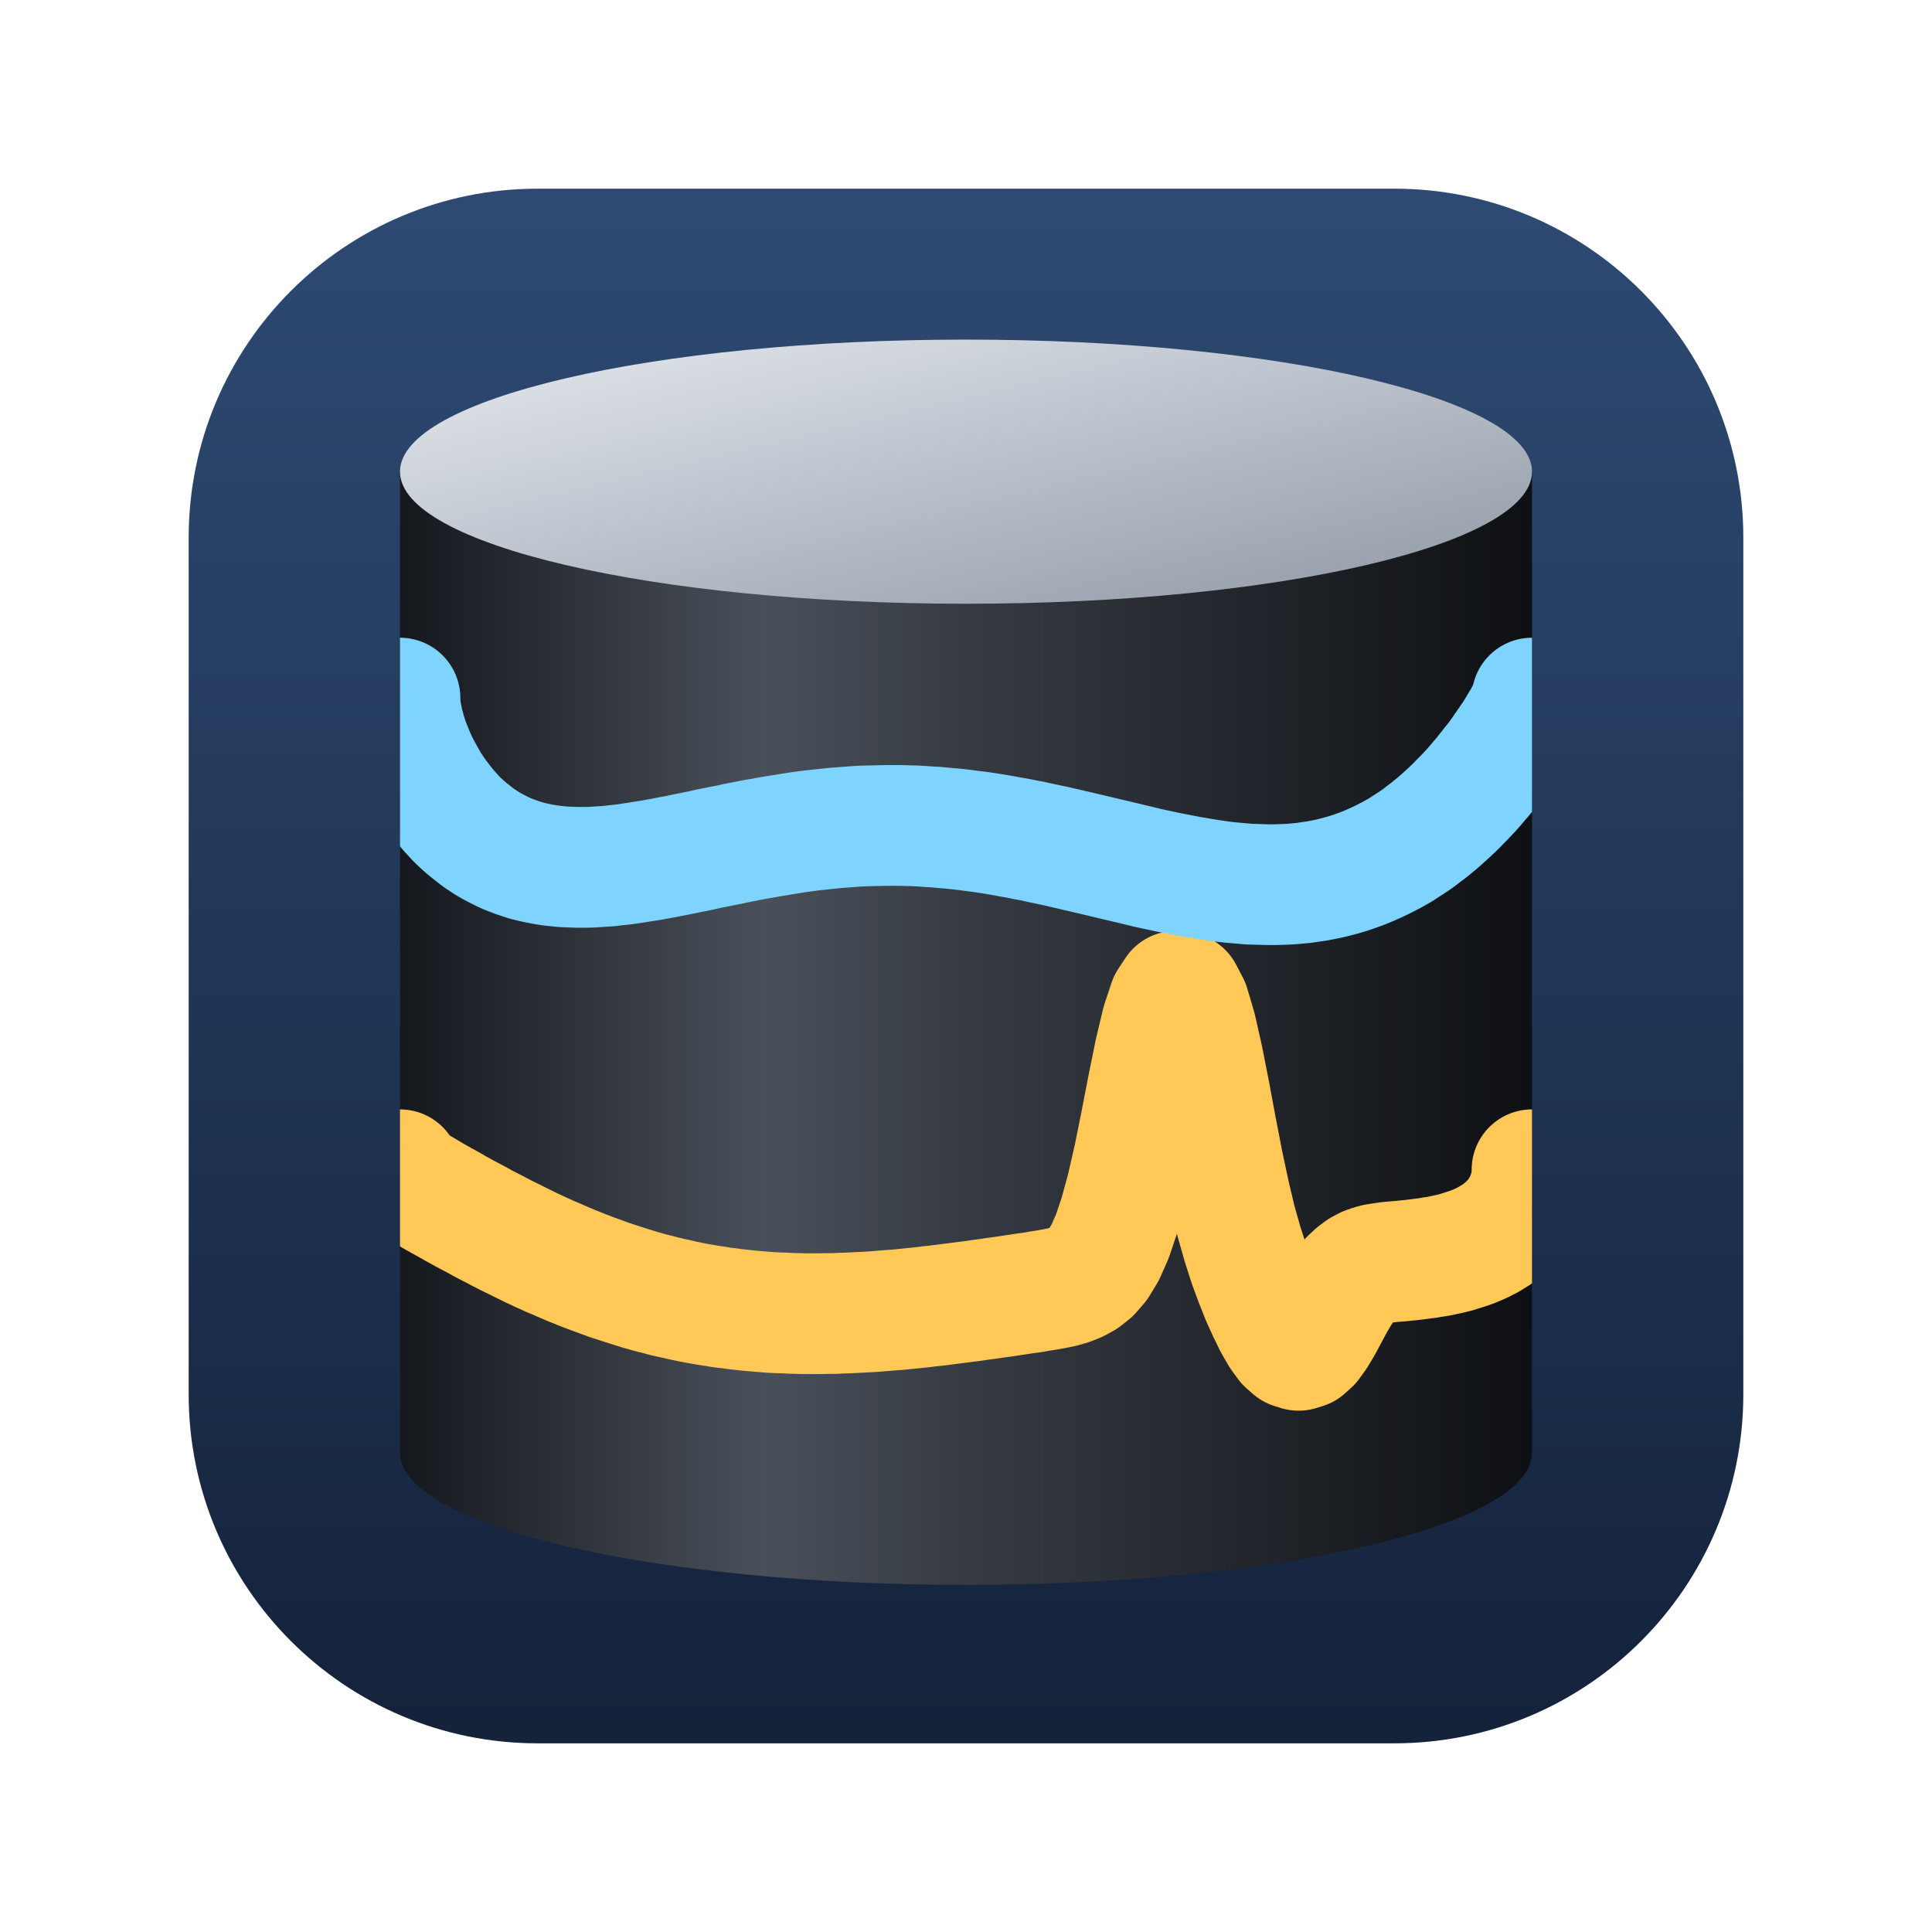
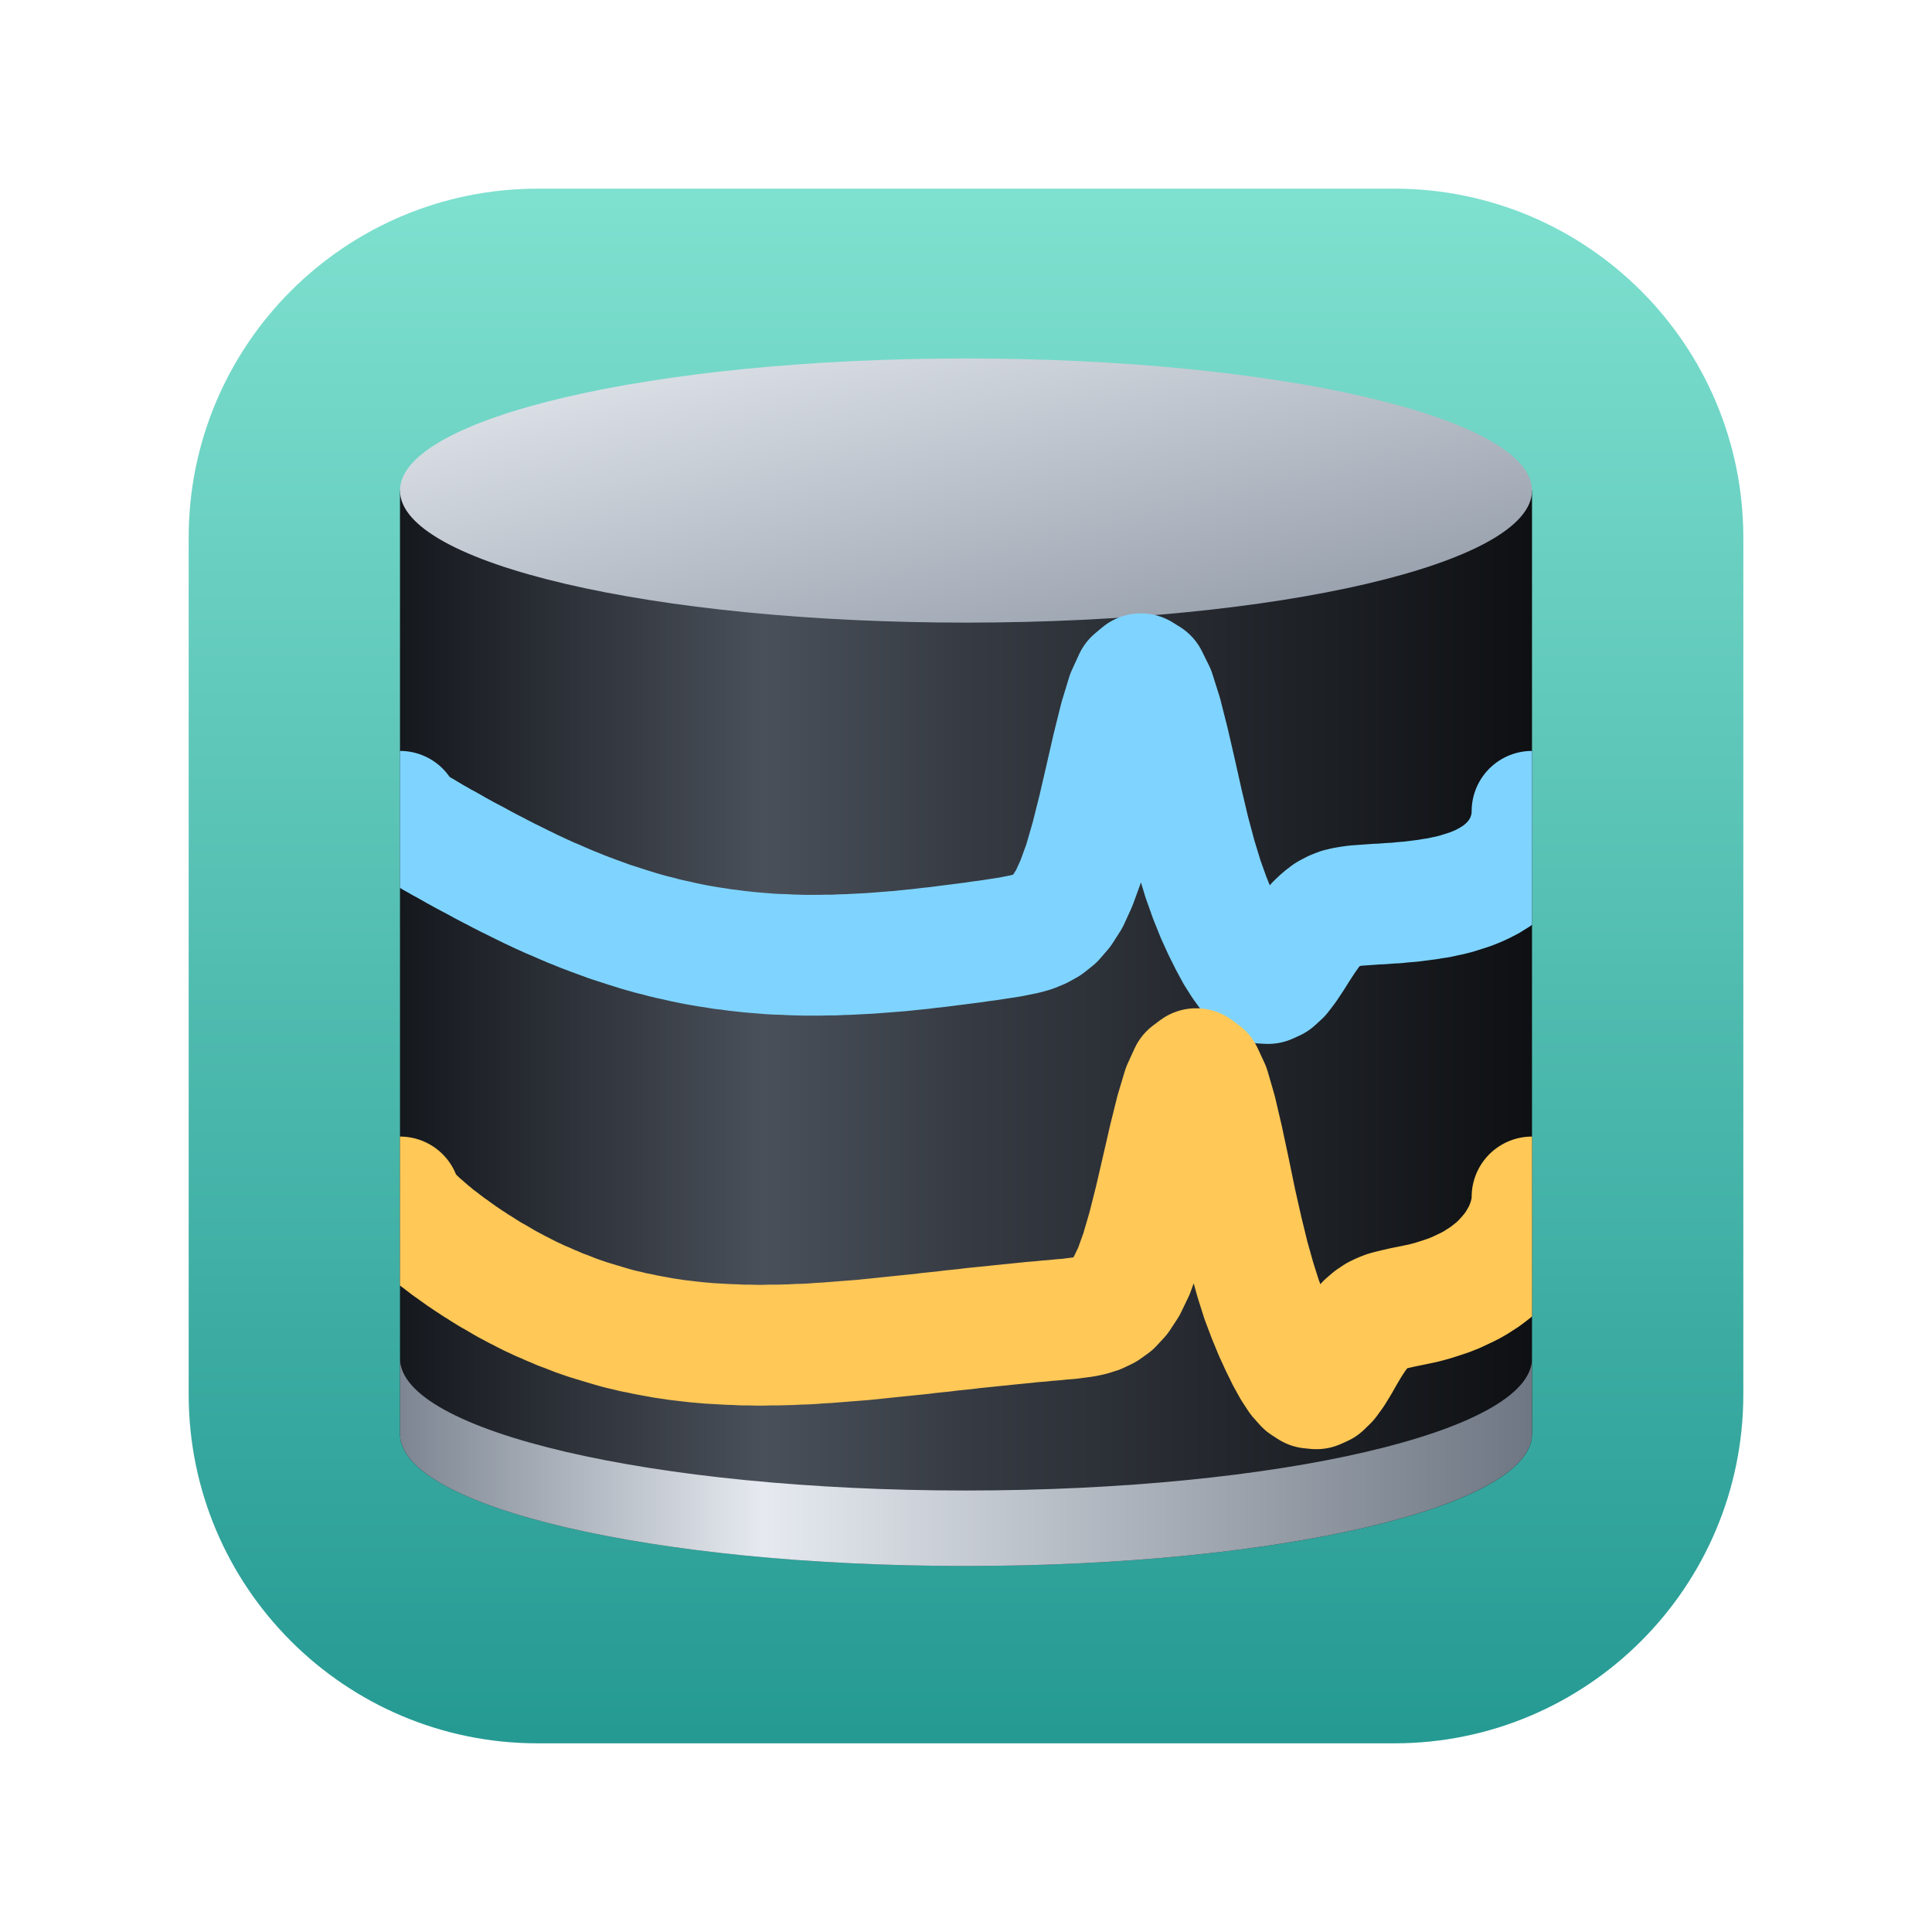
<svg xmlns="http://www.w3.org/2000/svg" viewBox="0 0 1024 1024" width="1024" height="1024">
  <defs>
    <linearGradient id="bg" x1="0" y1="0" x2="0" y2="1">
-       <stop offset="0" stop-color="#2E4A73" />
-       <stop offset="1" stop-color="#14223A" />
+       <stop offset="0" stop-color="#7EE0CF" />
+       <stop offset="1" stop-color="#259A93" />
    </linearGradient>
    <linearGradient id="drum" x1="0" y1="0" x2="1" y2="0">
      <stop offset="0" stop-color="#15181D" />
      <stop offset="0.32" stop-color="#4A505A" />
      <stop offset="0.5" stop-color="#363B43" />
      <stop offset="1" stop-color="#0E1013" />
    </linearGradient>
+     <linearGradient id="metal" x1="0" y1="0" x2="1" y2="0">
+       <stop offset="0" stop-color="#7D8692" />
+       <stop offset="0.32" stop-color="#E6EAF0" />
+       <stop offset="1" stop-color="#6E7783" />
+     </linearGradient>
    <linearGradient id="lid" x1="0" y1="0" x2="1" y2="1">
      <stop offset="0" stop-color="#E6EAF0" />
      <stop offset="1" stop-color="#8E97A4" />
    </linearGradient>
    <clipPath id="body">
-       <path d="M212 250 V770 A300 70 0 0 0 812 770 V250 Z" />
+       <path d="M212 260 V760 A300 70 0 0 0 812 760 V260 Z" />
    </clipPath>
  </defs>
  <rect x="100" y="100" width="824" height="824" rx="185" fill="url(#bg)" />
-   <path d="M212 250 V770 A300 70 0 0 0 812 770 V250 Z" fill="url(#drum)" />
-   <ellipse cx="512" cy="250" rx="300" ry="70" fill="url(#lid)" />
+   <path d="M212 260 V760 A300 70 0 0 0 812 760 V260 Z" fill="url(#drum)" />
+   <path d="M212 720 A300 70 0 0 0 812 720 V760 A300 70 0 0 1 212 760 Z" fill="url(#metal)" />
+   <ellipse cx="512" cy="260" rx="300" ry="70" fill="url(#lid)" />
  <g clip-path="url(#body)" fill="none" stroke-linecap="round" stroke-linejoin="round" stroke-width="64">
-     <path d="M212.0 620.0 L212.0 620.4 L212.1 620.8 L212.2 621.2 L212.4 621.6 L212.6 622.0 L212.9 622.4 L213.3 622.8 L213.6 623.2 L214.1 623.7 L214.6 624.1 L215.1 624.6 L215.7 625.1 L216.3 625.6 L217.0 626.1 L217.8 626.6 L218.6 627.1 L219.4 627.7 L220.3 628.3 L221.2 628.8 L222.2 629.5 L223.3 630.1 L224.4 630.7 L225.5 631.4 L226.7 632.1 L227.9 632.8 L229.2 633.6 L230.5 634.4 L231.9 635.1 L233.4 636.0 L234.8 636.8 L236.4 637.6 L237.9 638.5 L239.6 639.4 L241.2 640.4 L242.9 641.3 L244.7 642.3 L246.5 643.3 L248.4 644.3 L250.3 645.3 L252.2 646.3 L254.2 647.4 L256.2 648.5 L258.3 649.6 L260.4 650.7 L262.6 651.8 L264.8 653.0 L267.0 654.1 L269.3 655.3 L271.6 656.4 L274.0 657.6 L276.4 658.8 L278.9 660.0 L281.3 661.2 L283.9 662.4 L286.4 663.6 L289.1 664.8 L291.7 666.0 L294.4 667.1 L297.1 668.3 L299.9 669.5 L302.7 670.7 L305.5 671.8 L308.4 673.0 L311.3 674.1 L314.2 675.2 L317.2 676.3 L320.2 677.4 L323.2 678.5 L326.3 679.5 L329.4 680.5 L332.5 681.5 L335.7 682.5 L338.9 683.5 L342.1 684.4 L345.3 685.3 L348.6 686.1 L351.9 687.0 L355.3 687.8 L358.6 688.5 L362.0 689.3 L365.4 690.0 L368.9 690.7 L372.3 691.3 L375.8 691.9 L379.3 692.4 L382.8 693.0 L386.4 693.4 L390.0 693.9 L393.6 694.3 L397.2 694.7 L400.8 695.0 L404.5 695.3 L408.2 695.6 L411.9 695.8 L415.6 695.9 L419.3 696.1 L423.0 696.2 L426.8 696.3 L430.6 696.3 L434.4 696.3 L438.2 696.2 L442.0 696.2 L445.8 696.0 L449.6 695.9 L453.5 695.7 L457.3 695.5 L461.2 695.3 L465.1 695.0 L469.0 694.7 L472.8 694.4 L476.7 694.1 L480.6 693.7 L484.5 693.3 L488.5 692.9 L492.4 692.4 L496.3 692.0 L500.2 691.5 L504.1 691.0 L508.1 690.5 L512.0 690.0 L515.9 689.5 L519.9 688.9 L523.8 688.4 L527.7 687.8 L531.6 687.3 L535.5 686.7 L539.5 686.1 L543.4 685.5 L547.3 685.0 L551.2 684.3 L555.0 683.7 L558.9 683.0 L562.8 682.2 L566.7 681.1 L570.5 679.6 L574.4 677.5 L578.2 674.5 L582.0 670.1 L585.8 663.8 L589.6 655.2 L593.4 643.9 L597.2 629.9 L601.0 613.3 L604.7 594.9 L608.4 575.8 L612.1 557.6 L615.8 542.1 L619.5 531.0 L623.2 525.4 L626.8 526.1 L630.4 533.0 L634.0 545.2 L637.6 561.2 L641.2 579.5 L644.7 598.3 L648.2 616.4 L651.7 632.8 L655.1 647.2 L658.6 659.5 L662.0 670.1 L665.4 679.3 L668.7 687.6 L672.1 695.1 L675.4 701.8 L678.7 707.5 L681.9 711.9 L685.1 714.7 L688.3 715.7 L691.5 714.7 L694.6 711.9 L697.7 707.6 L700.8 702.4 L703.8 696.8 L706.8 691.2 L709.8 686.0 L712.7 681.6 L715.6 677.9 L718.5 675.2 L721.3 673.1 L724.1 671.6 L726.9 670.6 L729.6 669.9 L732.3 669.5 L734.9 669.1 L737.6 668.8 L740.1 668.6 L742.7 668.4 L745.1 668.1 L747.6 667.9 L750.0 667.6 L752.4 667.3 L754.7 667.0 L757.0 666.7 L759.2 666.3 L761.4 666.0 L763.6 665.6 L765.7 665.1 L767.8 664.7 L769.8 664.2 L771.8 663.7 L773.7 663.1 L775.6 662.5 L777.5 661.9 L779.3 661.3 L781.1 660.6 L782.8 659.9 L784.4 659.2 L786.1 658.4 L787.6 657.6 L789.2 656.8 L790.6 655.9 L792.1 655.0 L793.5 654.1 L794.8 653.1 L796.1 652.2 L797.3 651.1 L798.5 650.1 L799.6 649.0 L800.7 647.9 L801.8 646.8 L802.8 645.6 L803.7 644.4 L804.6 643.2 L805.4 642.0 L806.2 640.7 L807.0 639.4 L807.7 638.1 L808.3 636.8 L808.9 635.5 L809.4 634.1 L809.9 632.8 L810.4 631.4 L810.7 630.0 L811.1 628.6 L811.4 627.2 L811.6 625.7 L811.8 624.3 L811.9 622.9 L812.0 621.4 L812.0 620.0" stroke="#FFC857" />
-     <path d="M212.0 370.0 L212.0 371.4 L212.1 372.9 L212.2 374.4 L212.4 376.0 L212.6 377.6 L212.9 379.3 L213.3 381.0 L213.6 382.8 L214.1 384.6 L214.6 386.4 L215.1 388.3 L215.7 390.1 L216.3 392.1 L217.0 394.0 L217.8 396.0 L218.6 398.0 L219.4 400.0 L220.3 402.0 L221.2 404.0 L222.2 406.0 L223.3 408.1 L224.4 410.1 L225.5 412.1 L226.7 414.2 L227.9 416.2 L229.2 418.2 L230.5 420.1 L231.9 422.1 L233.4 424.0 L234.8 425.9 L236.4 427.8 L237.9 429.7 L239.6 431.5 L241.2 433.3 L242.9 435.0 L244.7 436.7 L246.5 438.3 L248.4 439.9 L250.3 441.4 L252.2 442.9 L254.2 444.4 L256.2 445.7 L258.3 447.1 L260.4 448.3 L262.6 449.5 L264.8 450.6 L267.0 451.7 L269.3 452.7 L271.6 453.6 L274.0 454.5 L276.4 455.3 L278.9 456.1 L281.3 456.7 L283.9 457.3 L286.4 457.8 L289.1 458.3 L291.7 458.7 L294.4 459.0 L297.1 459.3 L299.9 459.5 L302.7 459.6 L305.5 459.7 L308.4 459.7 L311.3 459.7 L314.2 459.6 L317.2 459.4 L320.2 459.2 L323.2 459.0 L326.3 458.6 L329.4 458.3 L332.5 457.9 L335.7 457.4 L338.9 456.9 L342.1 456.4 L345.3 455.9 L348.6 455.3 L351.9 454.7 L355.3 454.0 L358.6 453.4 L362.0 452.7 L365.4 452.0 L368.9 451.3 L372.3 450.6 L375.8 449.8 L379.3 449.1 L382.8 448.4 L386.4 447.7 L390.0 446.9 L393.6 446.2 L397.2 445.5 L400.8 444.8 L404.5 444.2 L408.2 443.5 L411.9 442.9 L415.6 442.3 L419.3 441.7 L423.0 441.1 L426.8 440.6 L430.6 440.1 L434.4 439.7 L438.2 439.3 L442.0 438.9 L445.8 438.6 L449.6 438.3 L453.5 438.0 L457.3 437.8 L461.2 437.7 L465.1 437.6 L469.0 437.5 L472.8 437.5 L476.7 437.5 L480.6 437.6 L484.5 437.7 L488.5 437.9 L492.4 438.2 L496.3 438.4 L500.2 438.8 L504.1 439.1 L508.1 439.5 L512.0 440.0 L515.9 440.5 L519.9 441.0 L523.8 441.6 L527.7 442.2 L531.6 442.9 L535.5 443.6 L539.5 444.3 L543.4 445.1 L547.3 445.8 L551.2 446.7 L555.0 447.5 L558.9 448.3 L562.8 449.2 L566.7 450.1 L570.5 451.0 L574.4 451.9 L578.2 452.8 L582.0 453.7 L585.8 454.6 L589.6 455.5 L593.4 456.4 L597.2 457.3 L601.0 458.2 L604.7 459.1 L608.4 460.0 L612.1 460.8 L615.8 461.6 L619.5 462.4 L623.2 463.1 L626.8 463.8 L630.4 464.5 L634.0 465.1 L637.6 465.7 L641.2 466.3 L644.7 466.8 L648.2 467.3 L651.7 467.7 L655.1 468.0 L658.6 468.3 L662.0 468.6 L665.4 468.7 L668.7 468.8 L672.1 468.9 L675.4 468.9 L678.7 468.8 L681.9 468.7 L685.1 468.5 L688.3 468.2 L691.5 467.9 L694.6 467.4 L697.7 467.0 L700.8 466.4 L703.8 465.8 L706.8 465.1 L709.8 464.3 L712.7 463.5 L715.6 462.6 L718.5 461.6 L721.3 460.6 L724.1 459.5 L726.9 458.3 L729.6 457.1 L732.3 455.8 L734.9 454.5 L737.6 453.1 L740.1 451.7 L742.7 450.2 L745.1 448.6 L747.6 447.0 L750.0 445.4 L752.4 443.7 L754.7 441.9 L757.0 440.2 L759.2 438.4 L761.4 436.6 L763.6 434.7 L765.7 432.8 L767.8 430.9 L769.8 429.0 L771.8 427.1 L773.7 425.1 L775.6 423.2 L777.5 421.2 L779.3 419.3 L781.1 417.3 L782.8 415.3 L784.4 413.4 L786.1 411.5 L787.6 409.5 L789.2 407.6 L790.6 405.7 L792.1 403.9 L793.5 402.1 L794.8 400.3 L796.1 398.5 L797.3 396.7 L798.5 395.0 L799.6 393.4 L800.7 391.8 L801.8 390.2 L802.8 388.7 L803.7 387.2 L804.6 385.7 L805.4 384.4 L806.2 383.0 L807.0 381.8 L807.7 380.5 L808.3 379.4 L808.9 378.3 L809.4 377.2 L809.9 376.2 L810.4 375.3 L810.7 374.4 L811.1 373.6 L811.4 372.9 L811.6 372.2 L811.8 371.6 L811.9 371.0 L812.0 370.5 L812.0 370.0" stroke="#7FD4FF" />
+     <path d="M212.0 430.0 L212.0 430.4 L212.1 430.8 L212.2 431.2 L212.4 431.6 L212.6 432.0 L212.9 432.4 L213.3 432.8 L213.6 433.2 L214.1 433.7 L214.6 434.1 L215.1 434.6 L215.7 435.1 L216.3 435.6 L217.0 436.1 L217.8 436.6 L218.6 437.1 L219.4 437.7 L220.3 438.3 L221.2 438.8 L222.2 439.5 L223.3 440.1 L224.4 440.7 L225.5 441.4 L226.7 442.1 L227.9 442.8 L229.2 443.6 L230.5 444.4 L231.9 445.1 L233.4 446.0 L234.8 446.8 L236.4 447.6 L237.9 448.5 L239.6 449.4 L241.2 450.4 L242.9 451.3 L244.7 452.3 L246.5 453.3 L248.4 454.3 L250.3 455.3 L252.2 456.3 L254.2 457.4 L256.2 458.5 L258.3 459.6 L260.4 460.7 L262.6 461.8 L264.8 463.0 L267.0 464.1 L269.3 465.3 L271.6 466.4 L274.0 467.6 L276.4 468.8 L278.9 470.0 L281.3 471.2 L283.9 472.4 L286.4 473.6 L289.1 474.8 L291.7 476.0 L294.4 477.1 L297.1 478.3 L299.9 479.5 L302.7 480.7 L305.5 481.8 L308.4 483.0 L311.3 484.1 L314.2 485.2 L317.2 486.3 L320.2 487.4 L323.2 488.5 L326.3 489.5 L329.4 490.5 L332.5 491.5 L335.7 492.5 L338.9 493.5 L342.1 494.4 L345.3 495.3 L348.6 496.1 L351.9 497.0 L355.3 497.8 L358.6 498.5 L362.0 499.3 L365.4 500.0 L368.9 500.7 L372.3 501.3 L375.8 501.9 L379.3 502.4 L382.8 503.0 L386.4 503.4 L390.0 503.9 L393.6 504.3 L397.2 504.7 L400.8 505.0 L404.5 505.3 L408.2 505.6 L411.9 505.8 L415.6 505.9 L419.3 506.1 L423.0 506.2 L426.8 506.3 L430.6 506.3 L434.4 506.3 L438.2 506.2 L442.0 506.2 L445.8 506.0 L449.6 505.9 L453.5 505.7 L457.3 505.5 L461.2 505.3 L465.1 505.0 L469.0 504.7 L472.8 504.4 L476.7 504.1 L480.6 503.7 L484.5 503.3 L488.5 502.9 L492.4 502.4 L496.3 502.0 L500.2 501.5 L504.1 501.0 L508.1 500.5 L512.0 500.0 L515.9 499.5 L519.9 498.9 L523.8 498.4 L527.7 497.8 L531.6 497.2 L535.5 496.6 L539.5 495.8 L543.4 495.0 L547.3 493.9 L551.2 492.3 L555.0 490.2 L558.9 487.1 L562.8 482.6 L566.7 476.5 L570.5 468.2 L574.4 457.5 L578.2 444.4 L582.0 429.3 L585.8 412.9 L589.6 396.3 L593.4 381.0 L597.2 368.5 L601.0 360.2 L604.7 357.1 L608.4 359.4 L612.1 366.9 L615.8 378.6 L619.5 393.2 L623.2 409.2 L626.8 425.3 L630.4 440.5 L634.0 454.0 L637.6 465.8 L641.2 475.9 L644.7 484.6 L648.2 492.3 L651.7 499.3 L655.1 505.6 L658.6 511.1 L662.0 515.8 L665.4 519.2 L668.7 521.1 L672.1 521.3 L675.4 519.8 L678.7 516.8 L681.9 512.6 L685.1 507.8 L688.3 502.7 L691.5 497.8 L694.6 493.4 L697.7 489.6 L700.8 486.7 L703.8 484.4 L706.8 482.8 L709.8 481.6 L712.7 480.9 L715.6 480.4 L718.5 480.0 L721.3 479.8 L724.1 479.6 L726.9 479.4 L729.6 479.2 L732.3 479.1 L734.9 478.9 L737.6 478.7 L740.1 478.6 L742.7 478.3 L745.1 478.1 L747.6 477.9 L750.0 477.6 L752.4 477.3 L754.7 477.0 L757.0 476.7 L759.2 476.3 L761.4 476.0 L763.6 475.6 L765.7 475.1 L767.8 474.7 L769.8 474.2 L771.8 473.7 L773.7 473.1 L775.6 472.5 L777.5 471.9 L779.3 471.3 L781.1 470.6 L782.8 469.9 L784.4 469.2 L786.1 468.4 L787.6 467.6 L789.2 466.8 L790.6 465.9 L792.1 465.0 L793.5 464.1 L794.8 463.1 L796.1 462.2 L797.3 461.1 L798.5 460.1 L799.6 459.0 L800.7 457.9 L801.8 456.8 L802.8 455.6 L803.7 454.4 L804.6 453.2 L805.4 452.0 L806.2 450.7 L807.0 449.4 L807.7 448.1 L808.3 446.8 L808.9 445.5 L809.4 444.1 L809.9 442.8 L810.4 441.4 L810.7 440.0 L811.1 438.6 L811.4 437.2 L811.6 435.7 L811.8 434.3 L811.9 432.9 L812.0 431.4 L812.0 430.0" stroke="#7FD4FF" />
+     <path d="M212.0 634.4 L212.0 634.8 L212.1 635.4 L212.2 635.9 L212.4 636.4 L212.6 637.0 L212.9 637.6 L213.3 638.2 L213.6 638.8 L214.1 639.4 L214.6 640.1 L215.1 640.8 L215.7 641.5 L216.3 642.3 L217.0 643.0 L217.8 643.8 L218.6 644.6 L219.4 645.5 L220.3 646.3 L221.2 647.2 L222.2 648.1 L223.3 649.1 L224.4 650.0 L225.5 651.0 L226.7 652.0 L227.9 653.1 L229.2 654.1 L230.5 655.2 L231.9 656.3 L233.4 657.4 L234.8 658.5 L236.4 659.7 L237.9 660.9 L239.6 662.0 L241.2 663.2 L242.9 664.4 L244.7 665.7 L246.5 666.9 L248.4 668.2 L250.3 669.4 L252.2 670.7 L254.2 671.9 L256.2 673.2 L258.3 674.5 L260.4 675.8 L262.6 677.0 L264.8 678.3 L267.0 679.6 L269.3 680.9 L271.6 682.1 L274.0 683.4 L276.4 684.6 L278.9 685.9 L281.3 687.1 L283.9 688.3 L286.4 689.5 L289.1 690.6 L291.7 691.8 L294.4 692.9 L297.1 694.1 L299.9 695.1 L302.7 696.2 L305.5 697.3 L308.4 698.3 L311.3 699.3 L314.2 700.2 L317.2 701.1 L320.2 702.0 L323.2 702.9 L326.3 703.8 L329.4 704.6 L332.5 705.3 L335.7 706.1 L338.9 706.7 L342.1 707.4 L345.3 708.0 L348.6 708.6 L351.9 709.2 L355.3 709.7 L358.6 710.2 L362.0 710.6 L365.4 711.0 L368.9 711.4 L372.3 711.7 L375.8 712.0 L379.3 712.2 L382.8 712.4 L386.4 712.6 L390.0 712.7 L393.6 712.9 L397.2 712.9 L400.8 713.0 L404.5 713.0 L408.2 712.9 L411.9 712.9 L415.6 712.8 L419.3 712.7 L423.0 712.5 L426.8 712.4 L430.6 712.2 L434.4 711.9 L438.2 711.7 L442.0 711.4 L445.8 711.1 L449.6 710.8 L453.5 710.5 L457.3 710.2 L461.2 709.8 L465.1 709.4 L469.0 709.0 L472.8 708.6 L476.7 708.2 L480.6 707.8 L484.5 707.4 L488.5 707.0 L492.4 706.5 L496.3 706.1 L500.2 705.7 L504.1 705.2 L508.1 704.8 L512.0 704.4 L515.9 703.9 L519.9 703.5 L523.8 703.1 L527.7 702.7 L531.6 702.3 L535.5 701.9 L539.5 701.5 L543.4 701.1 L547.3 700.7 L551.2 700.4 L555.0 700.0 L558.9 699.7 L562.8 699.3 L566.7 699.0 L570.5 698.5 L574.4 698.0 L578.2 697.2 L582.0 696.0 L585.8 694.2 L589.6 691.5 L593.4 687.4 L597.2 681.6 L601.0 673.7 L604.7 663.4 L608.4 650.7 L612.1 636.0 L615.8 620.0 L619.5 603.9 L623.2 589.0 L626.8 577.0 L630.4 569.1 L634.0 566.4 L637.6 569.1 L641.2 576.9 L644.7 589.0 L648.2 604.0 L651.7 620.4 L655.1 636.9 L658.6 652.4 L662.0 666.3 L665.4 678.4 L668.7 688.8 L672.1 697.8 L675.4 705.8 L678.7 713.0 L681.9 719.5 L685.1 725.3 L688.3 730.2 L691.5 733.8 L694.6 735.8 L697.7 736.1 L700.8 734.7 L703.8 731.8 L706.8 727.7 L709.8 722.8 L712.7 717.7 L715.6 712.8 L718.5 708.4 L721.3 704.6 L724.1 701.5 L726.9 699.1 L729.6 697.3 L732.3 696.0 L734.9 695.0 L737.6 694.3 L740.1 693.7 L742.7 693.1 L745.1 692.6 L747.6 692.1 L750.0 691.6 L752.4 691.1 L754.7 690.6 L757.0 690.0 L759.2 689.4 L761.4 688.7 L763.6 688.0 L765.7 687.3 L767.8 686.6 L769.8 685.8 L771.8 685.0 L773.7 684.1 L775.6 683.2 L777.5 682.3 L779.3 681.4 L781.1 680.4 L782.8 679.4 L784.4 678.3 L786.1 677.3 L787.6 676.2 L789.2 675.0 L790.6 673.9 L792.1 672.7 L793.5 671.5 L794.8 670.3 L796.1 669.0 L797.3 667.7 L798.5 666.4 L799.6 665.1 L800.7 663.8 L801.8 662.4 L802.8 661.1 L803.7 659.7 L804.6 658.3 L805.4 656.9 L806.2 655.5 L807.0 654.1 L807.7 652.7 L808.3 651.2 L808.9 649.8 L809.4 648.4 L809.9 646.9 L810.4 645.5 L810.7 644.1 L811.1 642.7 L811.4 641.3 L811.6 639.9 L811.8 638.5 L811.9 637.1 L812.0 635.7 L812.0 634.4" stroke="#FFC857" />
  </g>
</svg>
